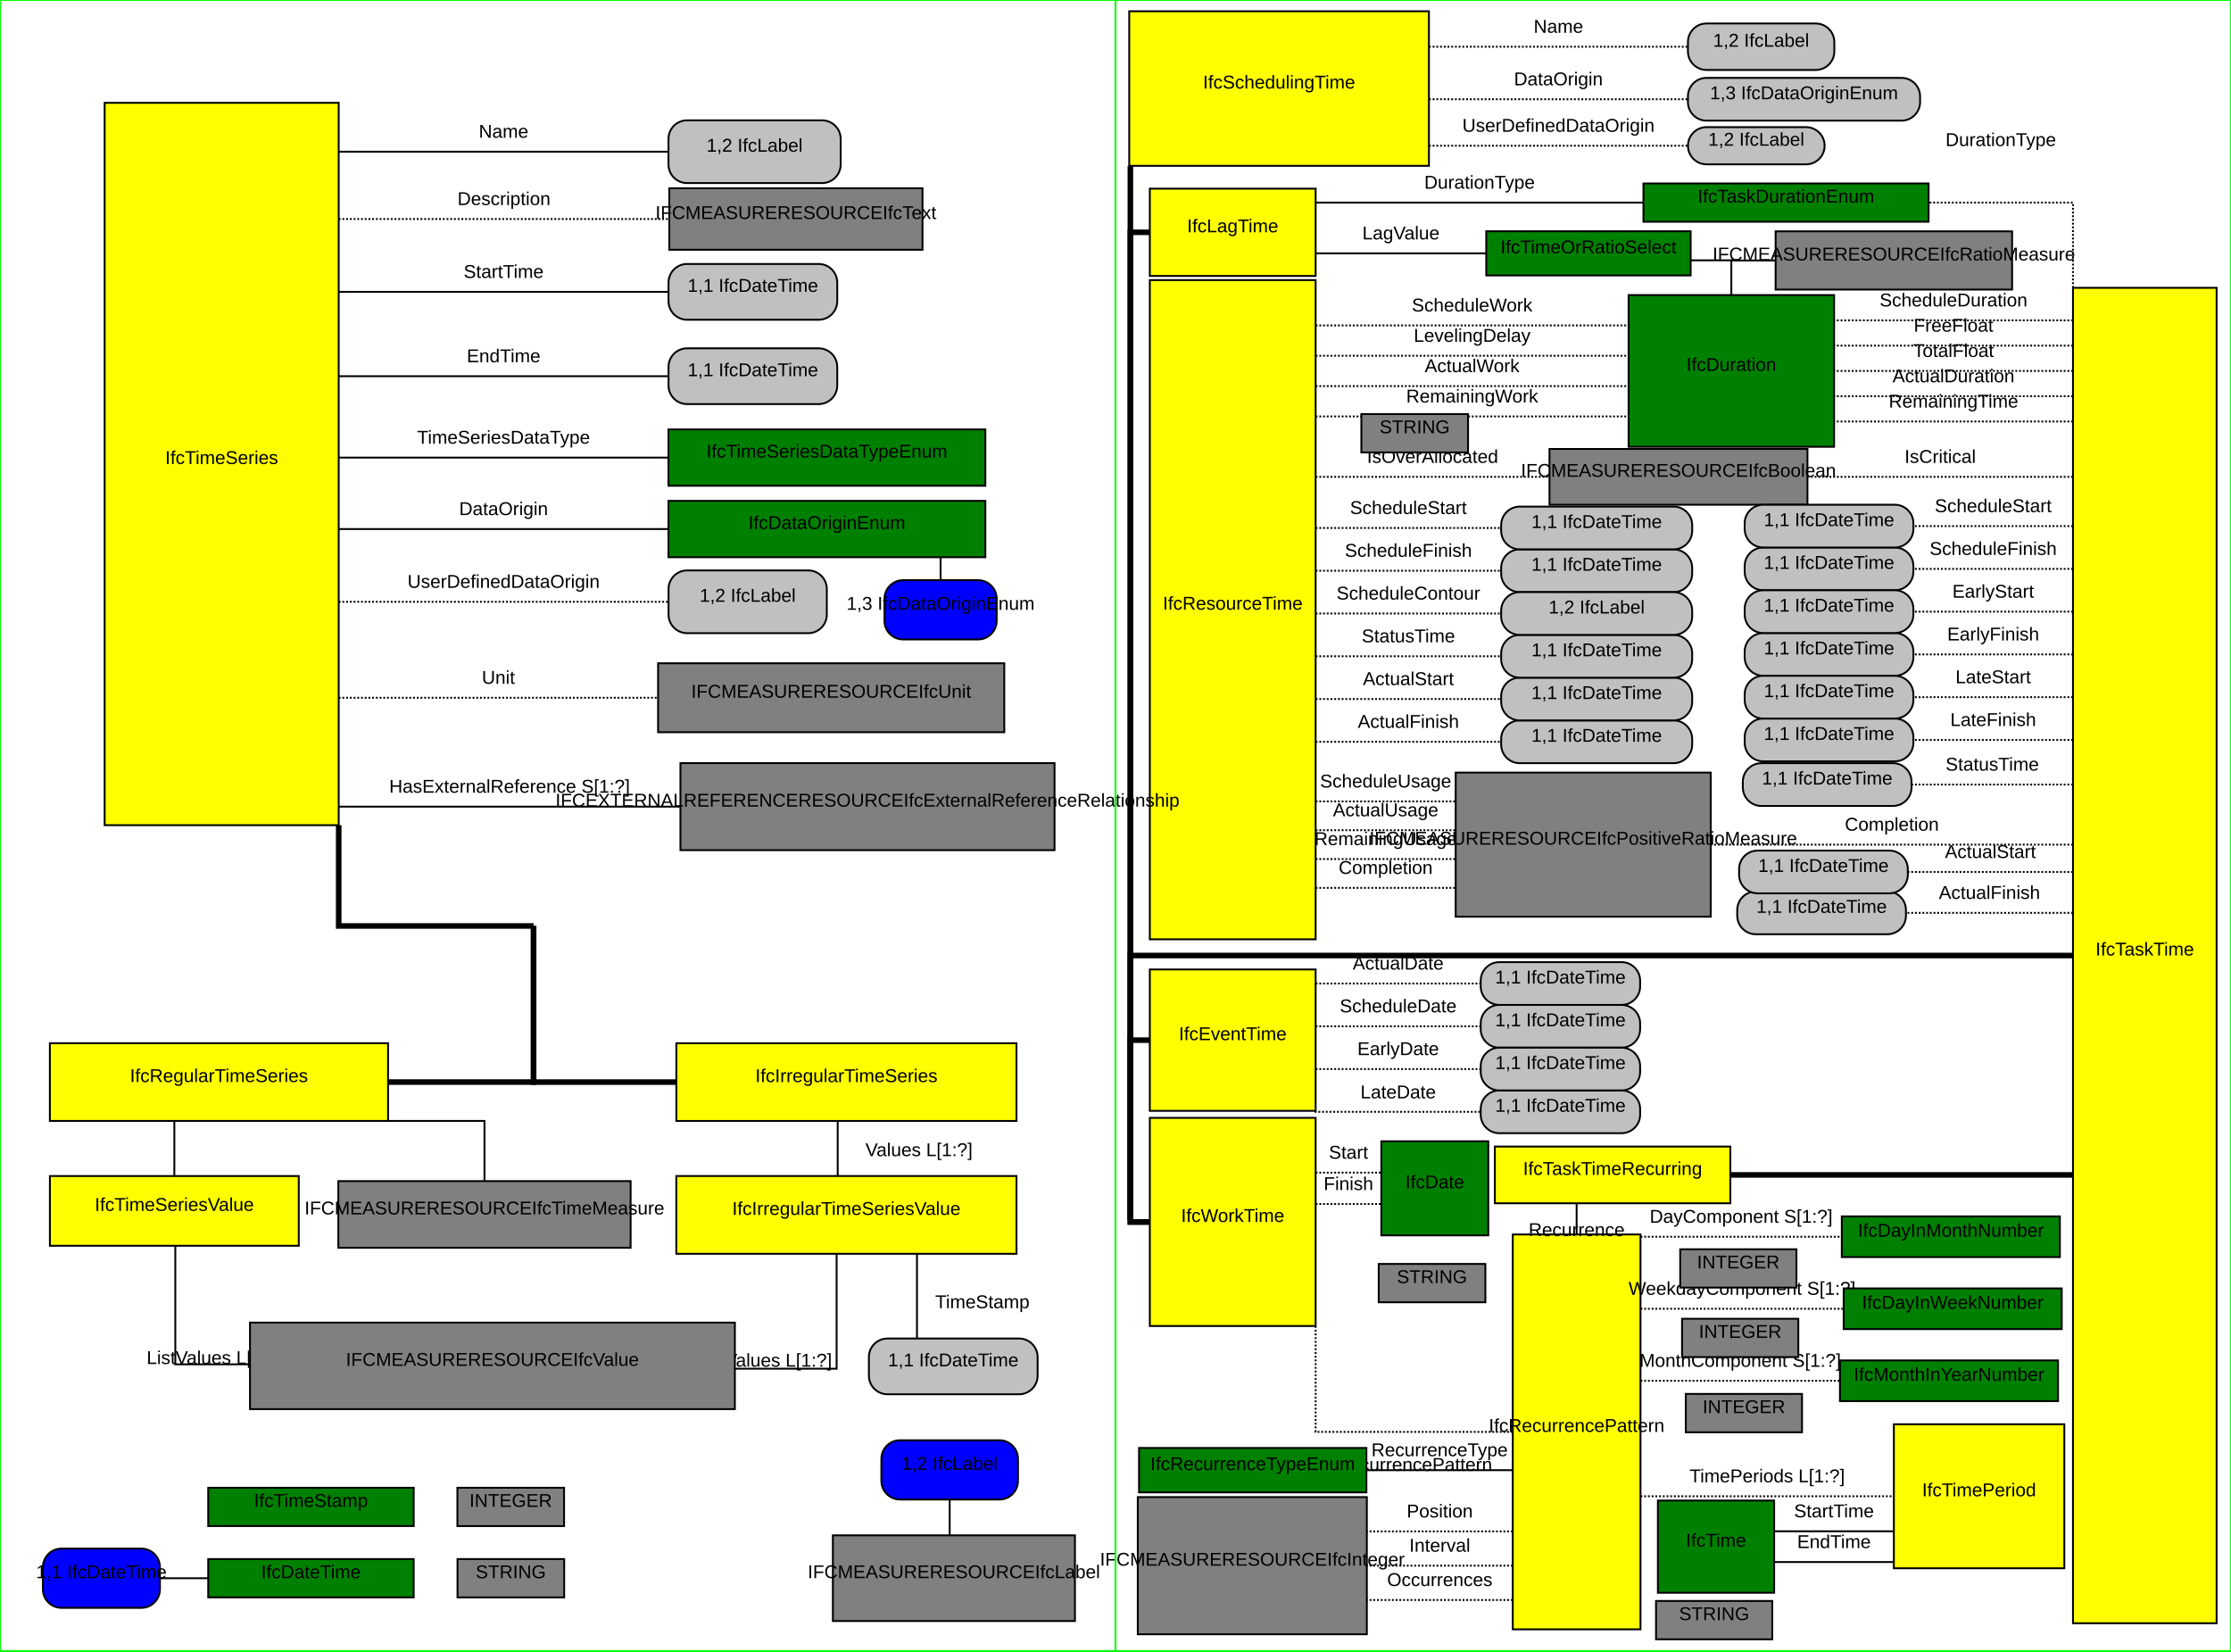
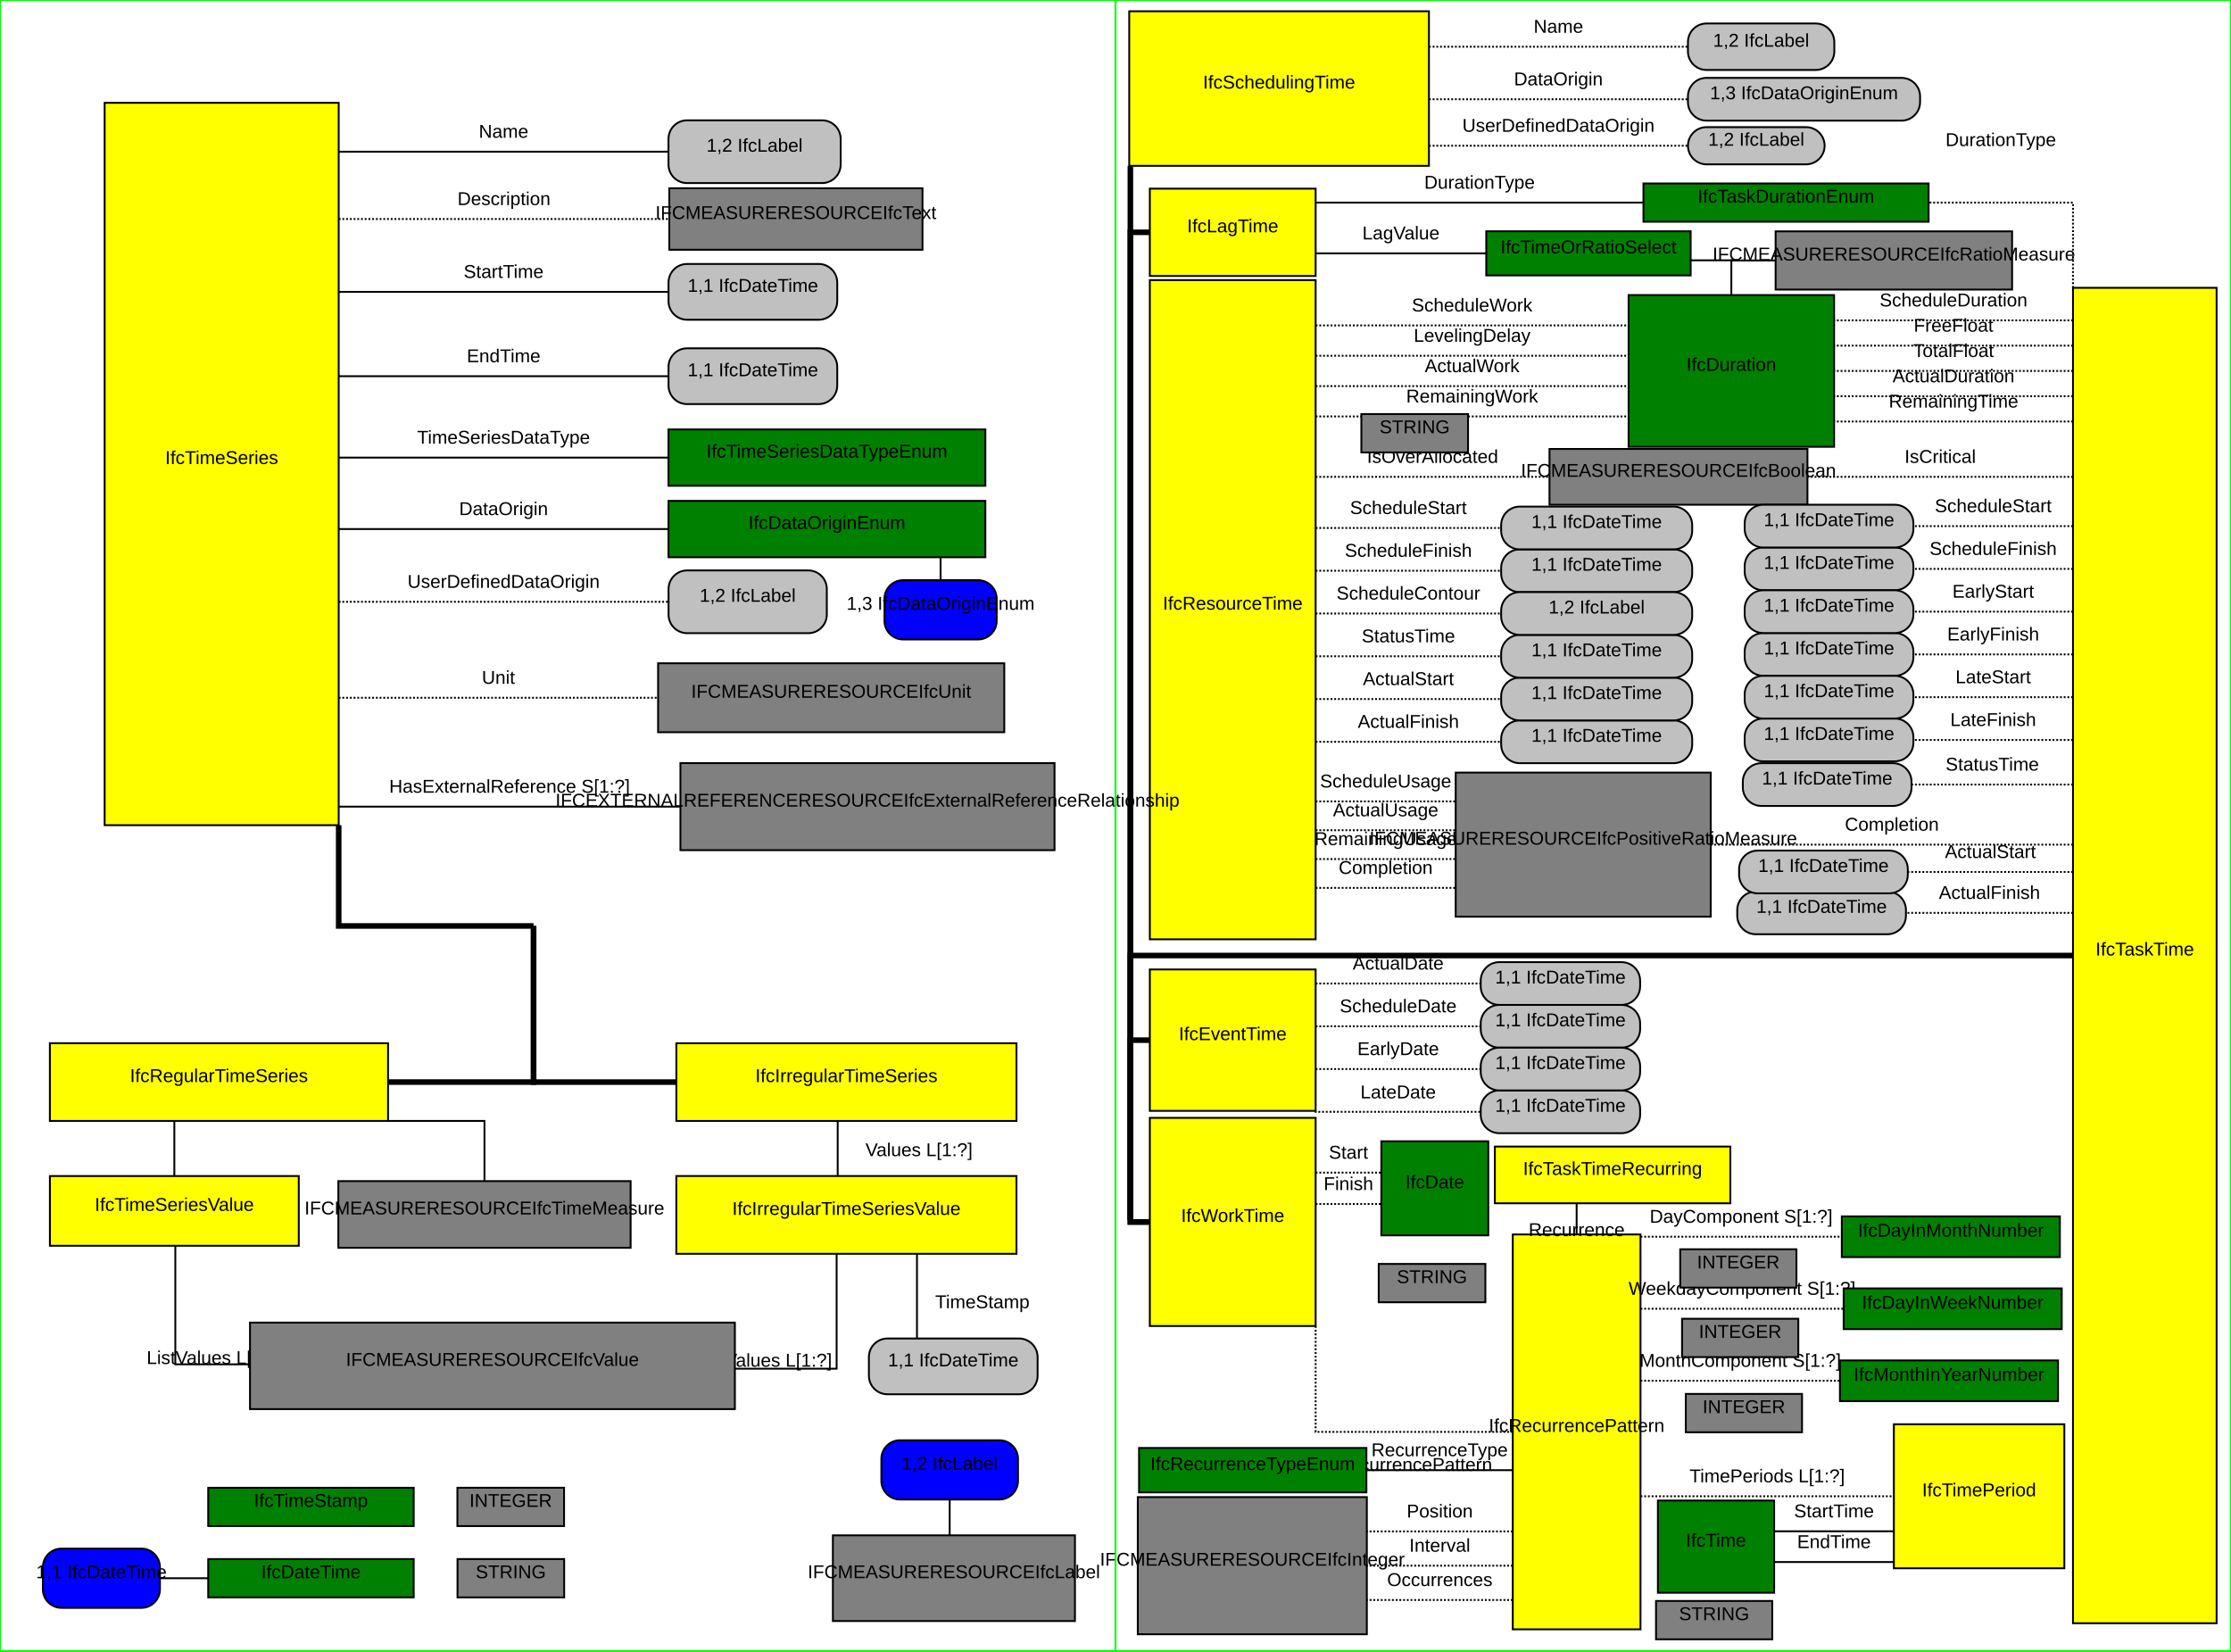
<svg xmlns="http://www.w3.org/2000/svg" version="1.1" width="1200" height="888">
  <g id="IfcEventTime" fill="yellow">
    <rect x="618.462" y="521.398" width="89.188" height="76.033" stroke="black" />
    <text x="663.056" y="559.414" fill="black" font-family="Arial, Helvetica, sans-serif" font-size="10" alignment-baseline="middle" text-anchor="middle">IfcEventTime</text>
    <g id="ActualDate">
      <polyline points="707.65,528.957 707.65,528.957 796.435,528.957 " fill="none" stroke="black" stroke-dasharray="1,1" />
      <text x="752.042" y="521.457" fill="black" font-family="Arial, Helvetica, sans-serif" font-size="10" alignment-baseline="middle" text-anchor="middle">ActualDate</text>
    </g>
    <g id="EarlyDate">
      <polyline points="707.65,574.957 707.65,574.957 796.435,574.957 " fill="none" stroke="black" stroke-dasharray="1,1" />
      <text x="752.042" y="567.457" fill="black" font-family="Arial, Helvetica, sans-serif" font-size="10" alignment-baseline="middle" text-anchor="middle">EarlyDate</text>
    </g>
    <g id="LateDate">
      <polyline points="707.65,597.43 707.65,597.957 796.435,597.957 " fill="none" stroke="black" stroke-dasharray="1,1" />
      <text x="752.042" y="590.72" fill="black" font-family="Arial, Helvetica, sans-serif" font-size="10" alignment-baseline="middle" text-anchor="middle">LateDate</text>
    </g>
    <g id="ScheduleDate">
      <polyline points="707.65,551.957 707.65,551.957 796.435,551.957 " fill="none" stroke="black" stroke-dasharray="1,1" />
      <text x="752.042" y="544.457" fill="black" font-family="Arial, Helvetica, sans-serif" font-size="10" alignment-baseline="middle" text-anchor="middle">ScheduleDate</text>
    </g>
  </g>
  <g id="IfcIrregularTimeSeries" fill="yellow">
    <rect x="363.794" y="561.073" width="182.95" height="41.8" stroke="black" />
    <text x="455.269" y="581.973" fill="black" font-family="Arial, Helvetica, sans-serif" font-size="10" alignment-baseline="middle" text-anchor="middle">IfcIrregularTimeSeries</text>
    <g id="Values">
      <polyline points="450.574,602.873 450.574,632.482 " fill="none" stroke="black" />
      <text x="494.325" y="621.802" fill="black" font-family="Arial, Helvetica, sans-serif" font-size="10" alignment-baseline="middle" text-anchor="middle">Values L[1:?]</text>
    </g>
  </g>
  <g id="IfcIrregularTimeSeriesValue" fill="yellow">
    <rect x="363.772" y="632.482" width="182.97" height="41.836" stroke="black" />
    <text x="455.256" y="653.4" fill="black" font-family="Arial, Helvetica, sans-serif" font-size="10" alignment-baseline="middle" text-anchor="middle">IfcIrregularTimeSeriesValue</text>
    <g id="TimeStamp">
      <polyline points="493.216,674.318 493.216,719.875 " fill="none" stroke="black" />
      <text x="528.399" y="703.577" fill="black" font-family="Arial, Helvetica, sans-serif" font-size="10" alignment-baseline="middle" text-anchor="middle">TimeStamp</text>
    </g>
    <g id="ListValues">
      <polyline points="450.001,674.318 450.001,736.116 395.269,736.116 " fill="none" stroke="black" />
      <text x="410.909" y="735.013" fill="black" font-family="Arial, Helvetica, sans-serif" font-size="10" alignment-baseline="middle" text-anchor="middle">ListValues L[1:?]</text>
    </g>
  </g>
  <g id="IfcLagTime" fill="yellow">
    <rect x="618.462" y="101.466" width="89.188" height="46.949" stroke="black" />
    <text x="663.056" y="124.94" fill="black" font-family="Arial, Helvetica, sans-serif" font-size="10" alignment-baseline="middle" text-anchor="middle">IfcLagTime</text>
    <g id="LagValue">
      <polyline points="707.65,136.257 707.65,136.257 799.425,136.257 " fill="none" stroke="black" />
      <text x="753.537" y="128.757" fill="black" font-family="Arial, Helvetica, sans-serif" font-size="10" alignment-baseline="middle" text-anchor="middle">LagValue</text>
    </g>
    <g id="DurationType">
      <polyline points="707.65,108.961 707.65,108.961 883.967,108.961 " fill="none" stroke="black" />
      <text x="795.809" y="101.461" fill="black" font-family="Arial, Helvetica, sans-serif" font-size="10" alignment-baseline="middle" text-anchor="middle">DurationType</text>
    </g>
  </g>
  <g id="IfcRecurrencePattern" fill="yellow">
    <rect x="813.682" y="663.917" width="68.702" height="212.371" stroke="black" />
    <text x="848.033" y="770.103" fill="black" font-family="Arial, Helvetica, sans-serif" font-size="10" alignment-baseline="middle" text-anchor="middle">IfcRecurrencePattern</text>
    <g id="RecurrenceType">
      <polyline points="813.682,790.69 813.682,790.69 734.955,790.69 " fill="none" stroke="black" />
      <text x="774.318" y="783.19" fill="black" font-family="Arial, Helvetica, sans-serif" font-size="10" alignment-baseline="middle" text-anchor="middle">RecurrenceType</text>
    </g>
    <g id="DayComponent">
      <polyline points="882.384,665.142 882.384,665.142 990.662,665.142 " fill="none" stroke="black" stroke-dasharray="1,1" />
      <text x="936.523" y="657.642" fill="black" font-family="Arial, Helvetica, sans-serif" font-size="10" alignment-baseline="middle" text-anchor="middle">DayComponent S[1:?]</text>
    </g>
    <g id="WeekdayComponent">
      <polyline points="882.384,703.878 882.384,703.878 991.662,703.878 " fill="none" stroke="black" stroke-dasharray="1,1" />
      <text x="937.023" y="696.378" fill="black" font-family="Arial, Helvetica, sans-serif" font-size="10" alignment-baseline="middle" text-anchor="middle">WeekdayComponent S[1:?]</text>
    </g>
    <g id="MonthComponent">
      <polyline points="882.384,742.613 882.384,742.613 989.662,742.613 " fill="none" stroke="black" stroke-dasharray="1,1" />
      <text x="936.023" y="735.113" fill="black" font-family="Arial, Helvetica, sans-serif" font-size="10" alignment-baseline="middle" text-anchor="middle">MonthComponent S[1:?]</text>
    </g>
    <g id="Position">
      <polyline points="813.682,823.617 813.682,823.617 735.188,823.617 " fill="none" stroke="black" stroke-dasharray="1,1" />
      <text x="774.435" y="816.117" fill="black" font-family="Arial, Helvetica, sans-serif" font-size="10" alignment-baseline="middle" text-anchor="middle">Position</text>
    </g>
    <g id="Interval">
      <polyline points="813.682,842.061 813.682,842.061 735.188,842.061 " fill="none" stroke="black" stroke-dasharray="1,1" />
      <text x="774.435" y="834.561" fill="black" font-family="Arial, Helvetica, sans-serif" font-size="10" alignment-baseline="middle" text-anchor="middle">Interval</text>
    </g>
    <g id="Occurrences">
      <polyline points="813.682,860.506 813.682,860.506 735.188,860.506 " fill="none" stroke="black" stroke-dasharray="1,1" />
      <text x="774.435" y="853.006" fill="black" font-family="Arial, Helvetica, sans-serif" font-size="10" alignment-baseline="middle" text-anchor="middle">Occurrences</text>
    </g>
    <g id="TimePeriods">
      <polyline points="882.384,804.724 882.384,804.724 1018.662,804.724 " fill="none" stroke="black" stroke-dasharray="1,1" />
      <text x="950.523" y="797.224" fill="black" font-family="Arial, Helvetica, sans-serif" font-size="10" alignment-baseline="middle" text-anchor="middle">TimePeriods L[1:?]</text>
    </g>
  </g>
  <g id="IfcRegularTimeSeries" fill="yellow">
    <rect x="26.823" y="561.056" width="181.912" height="41.8" stroke="black" />
    <text x="117.779" y="581.956" fill="black" font-family="Arial, Helvetica, sans-serif" font-size="10" alignment-baseline="middle" text-anchor="middle">IfcRegularTimeSeries</text>
    <g id="TimeStep">
      <polyline points="208.736,602.856 260.586,602.856 260.586,635.227 " fill="none" stroke="black" />
      <text x="234.661" y="643.912" fill="black" font-family="Arial, Helvetica, sans-serif" font-size="10" alignment-baseline="middle" text-anchor="middle">TimeStep</text>
    </g>
    <g id="Values">
      <polyline points="93.775,602.856 93.775,602.856 93.775,632.498 " fill="none" stroke="black" />
      <text x="93.775" y="639.819" fill="black" font-family="Arial, Helvetica, sans-serif" font-size="10" alignment-baseline="middle" text-anchor="middle">Values L[1:?]</text>
    </g>
  </g>
  <g id="IfcResourceTime" fill="yellow">
    <rect x="618.462" y="150.639" width="89.188" height="354.54" stroke="black" />
    <text x="663.056" y="327.909" fill="black" font-family="Arial, Helvetica, sans-serif" font-size="10" alignment-baseline="middle" text-anchor="middle">IfcResourceTime</text>
    <g id="ScheduleWork">
      <polyline points="707.65,175.014 707.65,175.014 875.982,175.014 " fill="none" stroke="black" stroke-dasharray="1,1" />
      <text x="791.816" y="167.514" fill="black" font-family="Arial, Helvetica, sans-serif" font-size="10" alignment-baseline="middle" text-anchor="middle">ScheduleWork</text>
    </g>
    <g id="ScheduleUsage">
      <polyline points="707.65,431.013 707.65,431.013 782.98,431.013 " fill="none" stroke="black" stroke-dasharray="1,1" />
      <text x="745.315" y="423.513" fill="black" font-family="Arial, Helvetica, sans-serif" font-size="10" alignment-baseline="middle" text-anchor="middle">ScheduleUsage</text>
    </g>
    <g id="ScheduleStart">
      <polyline points="707.65,283.957 707.65,283.957 807.435,283.957 " fill="none" stroke="black" stroke-dasharray="1,1" />
      <text x="757.542" y="276.457" fill="black" font-family="Arial, Helvetica, sans-serif" font-size="10" alignment-baseline="middle" text-anchor="middle">ScheduleStart</text>
    </g>
    <g id="ScheduleFinish">
      <polyline points="707.65,306.957 707.65,306.957 807.435,306.957 " fill="none" stroke="black" stroke-dasharray="1,1" />
      <text x="757.542" y="299.457" fill="black" font-family="Arial, Helvetica, sans-serif" font-size="10" alignment-baseline="middle" text-anchor="middle">ScheduleFinish</text>
    </g>
    <g id="ScheduleContour">
      <polyline points="707.65,329.957 707.65,329.957 807.435,329.957 " fill="none" stroke="black" stroke-dasharray="1,1" />
      <text x="757.542" y="322.457" fill="black" font-family="Arial, Helvetica, sans-serif" font-size="10" alignment-baseline="middle" text-anchor="middle">ScheduleContour</text>
    </g>
    <g id="LevelingDelay">
      <polyline points="707.65,191.334 707.65,191.334 875.982,191.334 " fill="none" stroke="black" stroke-dasharray="1,1" />
      <text x="791.816" y="183.834" fill="black" font-family="Arial, Helvetica, sans-serif" font-size="10" alignment-baseline="middle" text-anchor="middle">LevelingDelay</text>
    </g>
    <g id="IsOverAllocated">
      <polyline points="707.65,256.457 707.65,256.457 833.435,256.457 " fill="none" stroke="black" stroke-dasharray="1,1" />
      <text x="770.542" y="248.957" fill="black" font-family="Arial, Helvetica, sans-serif" font-size="10" alignment-baseline="middle" text-anchor="middle">IsOverAllocated</text>
    </g>
    <g id="StatusTime">
      <polyline points="707.65,352.957 707.65,352.957 807.435,352.957 " fill="none" stroke="black" stroke-dasharray="1,1" />
      <text x="757.542" y="345.457" fill="black" font-family="Arial, Helvetica, sans-serif" font-size="10" alignment-baseline="middle" text-anchor="middle">StatusTime</text>
    </g>
    <g id="ActualWork">
      <polyline points="707.65,207.655 707.65,207.655 875.982,207.655 " fill="none" stroke="black" stroke-dasharray="1,1" />
      <text x="791.816" y="200.155" fill="black" font-family="Arial, Helvetica, sans-serif" font-size="10" alignment-baseline="middle" text-anchor="middle">ActualWork</text>
    </g>
    <g id="ActualUsage">
      <polyline points="707.65,446.513 707.65,446.513 782.98,446.513 " fill="none" stroke="black" stroke-dasharray="1,1" />
      <text x="745.315" y="439.013" fill="black" font-family="Arial, Helvetica, sans-serif" font-size="10" alignment-baseline="middle" text-anchor="middle">ActualUsage</text>
    </g>
    <g id="ActualStart">
      <polyline points="707.65,375.957 707.65,375.957 807.435,375.957 " fill="none" stroke="black" stroke-dasharray="1,1" />
      <text x="757.542" y="368.457" fill="black" font-family="Arial, Helvetica, sans-serif" font-size="10" alignment-baseline="middle" text-anchor="middle">ActualStart</text>
    </g>
    <g id="ActualFinish">
      <polyline points="707.65,398.957 707.65,398.957 807.435,398.957 " fill="none" stroke="black" stroke-dasharray="1,1" />
      <text x="757.542" y="391.457" fill="black" font-family="Arial, Helvetica, sans-serif" font-size="10" alignment-baseline="middle" text-anchor="middle">ActualFinish</text>
    </g>
    <g id="RemainingWork">
      <polyline points="707.65,223.975 707.65,223.975 875.982,223.975 " fill="none" stroke="black" stroke-dasharray="1,1" />
      <text x="791.816" y="216.475" fill="black" font-family="Arial, Helvetica, sans-serif" font-size="10" alignment-baseline="middle" text-anchor="middle">RemainingWork</text>
    </g>
    <g id="RemainingUsage">
      <polyline points="707.65,462.013 707.65,462.013 782.98,462.013 " fill="none" stroke="black" stroke-dasharray="1,1" />
      <text x="745.315" y="454.513" fill="black" font-family="Arial, Helvetica, sans-serif" font-size="10" alignment-baseline="middle" text-anchor="middle">RemainingUsage</text>
    </g>
    <g id="Completion">
      <polyline points="707.65,477.513 707.65,477.513 782.98,477.513 " fill="none" stroke="black" stroke-dasharray="1,1" />
      <text x="745.315" y="470.013" fill="black" font-family="Arial, Helvetica, sans-serif" font-size="10" alignment-baseline="middle" text-anchor="middle">Completion</text>
    </g>
  </g>
  <g id="IfcSchedulingTime" fill="yellow">
    <rect x="607.388" y="6.059" width="161.197" height="83.133" stroke="black" />
    <polyline points="608,89.192 608,89.192 608,656 " fill="none" stroke="black" stroke-width="3" />
    <polyline points="608,656 608,656 608,124.94 618.462,124.94 " fill="none" stroke="black" stroke-width="3" />
    <polyline points="608,656 608,656 608,513.902 1115.013,513.902 " fill="none" stroke="black" stroke-width="3" />
    <polyline points="608,656 608,656 608,657.217 658.297,657.217 " fill="none" stroke="black" stroke-width="3" />
    <polyline points="608,656 608,656 608,559.414 618.462,559.414 " fill="none" stroke="black" stroke-width="3" />
    <polyline points="608,656 608,656 608,657.183 618.462,657.183 " fill="none" stroke="black" stroke-width="3" />
    <text x="687.986" y="47.625" fill="black" font-family="Arial, Helvetica, sans-serif" font-size="10" alignment-baseline="middle" text-anchor="middle">IfcSchedulingTime</text>
    <g id="Name">
      <polyline points="768.585,25.132 768.585,25.132 907.903,25.132 " fill="none" stroke="black" stroke-dasharray="1,1" />
      <text x="838.244" y="17.632" fill="black" font-family="Arial, Helvetica, sans-serif" font-size="10" alignment-baseline="middle" text-anchor="middle">Name</text>
    </g>
    <g id="DataOrigin">
      <polyline points="768.585,53.384 768.585,53.384 907.894,53.384 " fill="none" stroke="black" stroke-dasharray="1,1" />
      <text x="838.239" y="45.884" fill="black" font-family="Arial, Helvetica, sans-serif" font-size="10" alignment-baseline="middle" text-anchor="middle">DataOrigin</text>
    </g>
    <g id="UserDefinedDataOrigin">
      <polyline points="768.585,78.381 768.585,78.381 907.918,78.381 " fill="none" stroke="black" stroke-dasharray="1,1" />
      <text x="838.252" y="70.881" fill="black" font-family="Arial, Helvetica, sans-serif" font-size="10" alignment-baseline="middle" text-anchor="middle">UserDefinedDataOrigin</text>
    </g>
  </g>
  <g id="IfcTaskTime" fill="yellow">
    <rect x="1115.013" y="154.791" width="77.25" height="718.222" stroke="black" />
-     <polyline points="1115.013,631.896 1115.013,631.896 930.717,631.896 " fill="none" stroke="black" stroke-width="3" />
    <text x="1153.638" y="513.902" fill="black" font-family="Arial, Helvetica, sans-serif" font-size="10" alignment-baseline="middle" text-anchor="middle">IfcTaskTime</text>
    <g id="DurationType">
      <polyline points="1115.013,154.791 1115.013,108.961 1037.342,108.961 " fill="none" stroke="black" stroke-dasharray="1,1" />
      <text x="1076.178" y="78.545" fill="black" font-family="Arial, Helvetica, sans-serif" font-size="10" alignment-baseline="middle" text-anchor="middle">DurationType</text>
    </g>
    <g id="ScheduleDuration">
      <polyline points="1115.013,172.294 1115.013,172.294 986.507,172.294 " fill="none" stroke="black" stroke-dasharray="1,1" />
      <text x="1050.76" y="164.794" fill="black" font-family="Arial, Helvetica, sans-serif" font-size="10" alignment-baseline="middle" text-anchor="middle">ScheduleDuration</text>
    </g>
    <g id="ScheduleStart">
      <polyline points="1115.013,282.957 1115.013,282.957 1029.168,282.957 " fill="none" stroke="black" stroke-dasharray="1,1" />
      <text x="1072.091" y="275.457" fill="black" font-family="Arial, Helvetica, sans-serif" font-size="10" alignment-baseline="middle" text-anchor="middle">ScheduleStart</text>
    </g>
    <g id="ScheduleFinish">
      <polyline points="1115.013,305.957 1115.013,305.957 1029.168,305.957 " fill="none" stroke="black" stroke-dasharray="1,1" />
      <text x="1072.091" y="298.457" fill="black" font-family="Arial, Helvetica, sans-serif" font-size="10" alignment-baseline="middle" text-anchor="middle">ScheduleFinish</text>
    </g>
    <g id="EarlyStart">
      <polyline points="1115.013,328.957 1115.013,328.957 1029.168,328.957 " fill="none" stroke="black" stroke-dasharray="1,1" />
      <text x="1072.091" y="321.457" fill="black" font-family="Arial, Helvetica, sans-serif" font-size="10" alignment-baseline="middle" text-anchor="middle">EarlyStart</text>
    </g>
    <g id="EarlyFinish">
      <polyline points="1115.013,351.957 1115.013,351.957 1029.168,351.957 " fill="none" stroke="black" stroke-dasharray="1,1" />
      <text x="1072.091" y="344.457" fill="black" font-family="Arial, Helvetica, sans-serif" font-size="10" alignment-baseline="middle" text-anchor="middle">EarlyFinish</text>
    </g>
    <g id="LateStart">
      <polyline points="1115.013,374.957 1115.013,374.957 1029.168,374.957 " fill="none" stroke="black" stroke-dasharray="1,1" />
      <text x="1072.091" y="367.457" fill="black" font-family="Arial, Helvetica, sans-serif" font-size="10" alignment-baseline="middle" text-anchor="middle">LateStart</text>
    </g>
    <g id="LateFinish">
      <polyline points="1115.013,397.957 1115.013,397.957 1029.168,397.957 " fill="none" stroke="black" stroke-dasharray="1,1" />
      <text x="1072.091" y="390.457" fill="black" font-family="Arial, Helvetica, sans-serif" font-size="10" alignment-baseline="middle" text-anchor="middle">LateFinish</text>
    </g>
    <g id="FreeFloat">
      <polyline points="1115.013,185.894 1115.013,185.894 986.507,185.894 " fill="none" stroke="black" stroke-dasharray="1,1" />
      <text x="1050.76" y="178.394" fill="black" font-family="Arial, Helvetica, sans-serif" font-size="10" alignment-baseline="middle" text-anchor="middle">FreeFloat</text>
    </g>
    <g id="TotalFloat">
      <polyline points="1115.013,199.495 1115.013,199.495 986.507,199.495 " fill="none" stroke="black" stroke-dasharray="1,1" />
      <text x="1050.76" y="191.995" fill="black" font-family="Arial, Helvetica, sans-serif" font-size="10" alignment-baseline="middle" text-anchor="middle">TotalFloat</text>
    </g>
    <g id="IsCritical">
      <polyline points="1115.013,256.457 1115.013,256.457 972.185,256.457 " fill="none" stroke="black" stroke-dasharray="1,1" />
      <text x="1043.599" y="248.957" fill="black" font-family="Arial, Helvetica, sans-serif" font-size="10" alignment-baseline="middle" text-anchor="middle">IsCritical</text>
    </g>
    <g id="StatusTime">
      <polyline points="1115.013,421.957 1115.013,421.957 1028.168,421.957 " fill="none" stroke="black" stroke-dasharray="1,1" />
      <text x="1071.591" y="414.457" fill="black" font-family="Arial, Helvetica, sans-serif" font-size="10" alignment-baseline="middle" text-anchor="middle">StatusTime</text>
    </g>
    <g id="ActualDuration">
      <polyline points="1115.013,213.095 1115.013,213.095 986.507,213.095 " fill="none" stroke="black" stroke-dasharray="1,1" />
      <text x="1050.76" y="205.595" fill="black" font-family="Arial, Helvetica, sans-serif" font-size="10" alignment-baseline="middle" text-anchor="middle">ActualDuration</text>
    </g>
    <g id="ActualStart">
      <polyline points="1115.013,468.957 1115.013,468.957 1026.168,468.957 " fill="none" stroke="black" stroke-dasharray="1,1" />
      <text x="1070.591" y="461.457" fill="black" font-family="Arial, Helvetica, sans-serif" font-size="10" alignment-baseline="middle" text-anchor="middle">ActualStart</text>
    </g>
    <g id="ActualFinish">
      <polyline points="1115.013,490.957 1115.013,490.957 1025.168,490.957 " fill="none" stroke="black" stroke-dasharray="1,1" />
      <text x="1070.091" y="483.457" fill="black" font-family="Arial, Helvetica, sans-serif" font-size="10" alignment-baseline="middle" text-anchor="middle">ActualFinish</text>
    </g>
    <g id="RemainingTime">
      <polyline points="1115.013,226.695 1115.013,226.695 986.507,226.695 " fill="none" stroke="black" stroke-dasharray="1,1" />
      <text x="1050.76" y="219.195" fill="black" font-family="Arial, Helvetica, sans-serif" font-size="10" alignment-baseline="middle" text-anchor="middle">RemainingTime</text>
    </g>
    <g id="Completion">
      <polyline points="1115.013,454.263 1115.013,454.263 920.167,454.263 " fill="none" stroke="black" stroke-dasharray="1,1" />
      <text x="1017.59" y="446.763" fill="black" font-family="Arial, Helvetica, sans-serif" font-size="10" alignment-baseline="middle" text-anchor="middle">Completion</text>
    </g>
  </g>
  <g id="IfcTaskTimeRecurring" fill="yellow">
    <rect x="804.049" y="616.646" width="126.668" height="30.5" stroke="black" />
    <text x="867.383" y="631.896" fill="black" font-family="Arial, Helvetica, sans-serif" font-size="10" alignment-baseline="middle" text-anchor="middle">IfcTaskTimeRecurring</text>
    <g id="Recurrence">
      <polyline points="848.033,647.146 848.033,647.146 848.033,663.917 " fill="none" stroke="black" />
      <text x="848.033" y="664.803" fill="black" font-family="Arial, Helvetica, sans-serif" font-size="10" alignment-baseline="middle" text-anchor="middle">Recurrence</text>
    </g>
  </g>
  <g id="IfcTimePeriod" fill="yellow">
    <rect x="1018.662" y="765.994" width="91.693" height="77.461" stroke="black" />
    <text x="1064.509" y="804.724" fill="black" font-family="Arial, Helvetica, sans-serif" font-size="10" alignment-baseline="middle" text-anchor="middle">IfcTimePeriod</text>
    <g id="StartTime">
      <polyline points="1018.662,823.554 1018.662,823.554 954.263,823.554 " fill="none" stroke="black" />
      <text x="986.463" y="816.054" fill="black" font-family="Arial, Helvetica, sans-serif" font-size="10" alignment-baseline="middle" text-anchor="middle">StartTime</text>
    </g>
    <g id="EndTime">
      <polyline points="1018.662,840.088 1018.662,840.088 954.263,840.088 " fill="none" stroke="black" />
      <text x="986.463" y="832.588" fill="black" font-family="Arial, Helvetica, sans-serif" font-size="10" alignment-baseline="middle" text-anchor="middle">EndTime</text>
    </g>
  </g>
  <g id="IfcTimeSeries" fill="yellow">
    <rect x="56.285" y="55.3" width="125.893" height="388.502" stroke="black" />
    <polyline points="182.178,443.802 182.178,498 287,498 " fill="none" stroke="black" stroke-width="3" />
    <polyline points="287,498 287,498 287,581.956 208.736,581.956 " fill="none" stroke="black" stroke-width="3" />
    <polyline points="287,498 287,498 287,581.973 363.794,581.973 " fill="none" stroke="black" stroke-width="3" />
    <text x="119.231" y="249.551" fill="black" font-family="Arial, Helvetica, sans-serif" font-size="10" alignment-baseline="middle" text-anchor="middle">IfcTimeSeries</text>
    <g id="Name">
      <polyline points="182.178,81.587 182.178,81.587 359.558,81.587 " fill="none" stroke="black" />
      <text x="270.868" y="74.087" fill="black" font-family="Arial, Helvetica, sans-serif" font-size="10" alignment-baseline="middle" text-anchor="middle">Name</text>
    </g>
    <g id="Description">
      <polyline points="182.178,117.787 182.178,117.787 359.991,117.787 " fill="none" stroke="black" stroke-dasharray="1,1" />
      <text x="271.084" y="110.287" fill="black" font-family="Arial, Helvetica, sans-serif" font-size="10" alignment-baseline="middle" text-anchor="middle">Description</text>
    </g>
    <g id="StartTime">
      <polyline points="182.178,156.966 182.178,156.966 359.58,156.966 " fill="none" stroke="black" />
      <text x="270.879" y="149.466" fill="black" font-family="Arial, Helvetica, sans-serif" font-size="10" alignment-baseline="middle" text-anchor="middle">StartTime</text>
    </g>
    <g id="EndTime">
      <polyline points="182.178,202.332 182.178,202.332 359.58,202.332 " fill="none" stroke="black" />
      <text x="270.879" y="194.832" fill="black" font-family="Arial, Helvetica, sans-serif" font-size="10" alignment-baseline="middle" text-anchor="middle">EndTime</text>
    </g>
    <g id="TimeSeriesDataType">
      <polyline points="182.178,246.106 182.178,246.106 359.549,246.106 " fill="none" stroke="black" />
      <text x="270.863" y="238.606" fill="black" font-family="Arial, Helvetica, sans-serif" font-size="10" alignment-baseline="middle" text-anchor="middle">TimeSeriesDataType</text>
    </g>
    <g id="DataOrigin">
      <polyline points="182.178,284.532 182.178,284.532 359.555,284.532 " fill="none" stroke="black" />
      <text x="270.867" y="277.032" fill="black" font-family="Arial, Helvetica, sans-serif" font-size="10" alignment-baseline="middle" text-anchor="middle">DataOrigin</text>
    </g>
    <g id="UserDefinedDataOrigin">
      <polyline points="182.178,323.659 182.178,323.659 359.595,323.659 " fill="none" stroke="black" stroke-dasharray="1,1" />
      <text x="270.886" y="316.159" fill="black" font-family="Arial, Helvetica, sans-serif" font-size="10" alignment-baseline="middle" text-anchor="middle">UserDefinedDataOrigin</text>
    </g>
    <g id="Unit">
      <polyline points="182.178,375.267 182.178,375.267 353.974,375.267 " fill="none" stroke="black" stroke-dasharray="1,1" />
      <text x="268.076" y="367.767" fill="black" font-family="Arial, Helvetica, sans-serif" font-size="10" alignment-baseline="middle" text-anchor="middle">Unit</text>
    </g>
    <g id="HasExternalReference">
      <polyline points="182.178,433.827 182.178,433.827 365.991,433.827 " fill="none" stroke="black" />
      <text x="274.084" y="426.327" fill="black" font-family="Arial, Helvetica, sans-serif" font-size="10" alignment-baseline="middle" text-anchor="middle">HasExternalReference S[1:?]</text>
    </g>
  </g>
  <g id="IfcTimeSeriesValue" fill="yellow">
    <rect x="26.842" y="632.498" width="133.866" height="37.5" stroke="black" />
    <text x="93.775" y="651.248" fill="black" font-family="Arial, Helvetica, sans-serif" font-size="10" alignment-baseline="middle" text-anchor="middle">IfcTimeSeriesValue</text>
    <g id="ListValues">
      <polyline points="94.3,669.998 94.3,733.759 134.465,733.759 " fill="none" stroke="black" />
      <text x="115.473" y="733.598" fill="black" font-family="Arial, Helvetica, sans-serif" font-size="10" alignment-baseline="middle" text-anchor="middle">ListValues L[1:?]</text>
    </g>
  </g>
  <g id="IfcWorkTime" fill="yellow">
    <rect x="618.462" y="601.214" width="89.188" height="111.94" stroke="black" />
    <text x="663.056" y="657.183" fill="black" font-family="Arial, Helvetica, sans-serif" font-size="10" alignment-baseline="middle" text-anchor="middle">IfcWorkTime</text>
    <g id="RecurrencePattern">
      <polyline points="707.65,713.153 707.65,770.103 813.682,770.103 " fill="none" stroke="black" stroke-dasharray="1,1" />
      <text x="760.666" y="791.077" fill="black" font-family="Arial, Helvetica, sans-serif" font-size="10" alignment-baseline="middle" text-anchor="middle">RecurrencePattern</text>
    </g>
    <g id="Start">
      <polyline points="707.65,630.666 707.65,630.666 742.979,630.666 " fill="none" stroke="black" stroke-dasharray="1,1" />
      <text x="725.315" y="623.166" fill="black" font-family="Arial, Helvetica, sans-serif" font-size="10" alignment-baseline="middle" text-anchor="middle">Start</text>
    </g>
    <g id="Finish">
      <polyline points="707.65,647.533 707.65,647.533 742.979,647.533 " fill="none" stroke="black" stroke-dasharray="1,1" />
      <text x="725.315" y="640.033" fill="black" font-family="Arial, Helvetica, sans-serif" font-size="10" alignment-baseline="middle" text-anchor="middle">Finish</text>
    </g>
  </g>
  <g id="IfcDate" fill="green">
    <rect x="742.979" y="613.799" width="57.525" height="50.602" stroke="black" />
    <text x="771.742" y="639.1" fill="black" font-family="Arial, Helvetica, sans-serif" font-size="10" alignment-baseline="middle" text-anchor="middle">IfcDate</text>
  </g>
  <g id="IfcDateTime" fill="green">
    <rect x="111.993" y="838.5" width="110.525" height="20.602" stroke="black" />
    <text x="167.255" y="848.801" fill="black" font-family="Arial, Helvetica, sans-serif" font-size="10" alignment-baseline="middle" text-anchor="middle">IfcDateTime</text>
  </g>
  <g id="IfcDayInMonthNumber" fill="green">
    <rect x="990.662" y="654.192" width="117.292" height="21.901" stroke="black" />
    <text x="1049.309" y="665.142" fill="black" font-family="Arial, Helvetica, sans-serif" font-size="10" alignment-baseline="middle" text-anchor="middle">IfcDayInMonthNumber</text>
  </g>
  <g id="IfcDayInWeekNumber" fill="green">
    <rect x="991.662" y="692.927" width="117.292" height="21.901" stroke="black" />
    <text x="1050.309" y="703.878" fill="black" font-family="Arial, Helvetica, sans-serif" font-size="10" alignment-baseline="middle" text-anchor="middle">IfcDayInWeekNumber</text>
  </g>
  <g id="IfcDuration" fill="green">
    <rect x="875.982" y="158.694" width="110.525" height="81.602" stroke="black" />
    <text x="931.245" y="199.495" fill="black" font-family="Arial, Helvetica, sans-serif" font-size="10" alignment-baseline="middle" text-anchor="middle">IfcDuration</text>
  </g>
  <g id="IfcMonthInYearNumber" fill="green">
    <rect x="989.662" y="731.662" width="117.292" height="21.901" stroke="black" />
    <text x="1048.309" y="742.613" fill="black" font-family="Arial, Helvetica, sans-serif" font-size="10" alignment-baseline="middle" text-anchor="middle">IfcMonthInYearNumber</text>
  </g>
  <g id="IfcTime" fill="green">
    <rect x="891.738" y="807.02" width="62.525" height="49.602" stroke="black" />
    <text x="923.001" y="831.821" fill="black" font-family="Arial, Helvetica, sans-serif" font-size="10" alignment-baseline="middle" text-anchor="middle">IfcTime</text>
  </g>
  <g id="IfcTimeStamp" fill="green">
    <rect x="111.993" y="800.155" width="110.529" height="20.588" stroke="black" />
    <text x="167.257" y="810.449" fill="black" font-family="Arial, Helvetica, sans-serif" font-size="10" alignment-baseline="middle" text-anchor="middle">IfcTimeStamp</text>
  </g>
  <g id="IfcDataOriginEnum" fill="green">
    <rect x="359.555" y="269.378" width="170.443" height="30.309" stroke="black" />
    <text x="444.777" y="284.532" fill="black" font-family="Arial, Helvetica, sans-serif" font-size="10" alignment-baseline="middle" text-anchor="middle">IfcDataOriginEnum</text>
  </g>
  <g id="IfcRecurrenceTypeEnum" fill="green">
    <rect x="612.662" y="778.74" width="122.292" height="23.901" stroke="black" />
    <text x="673.809" y="790.69" fill="black" font-family="Arial, Helvetica, sans-serif" font-size="10" alignment-baseline="middle" text-anchor="middle">IfcRecurrenceTypeEnum</text>
  </g>
  <g id="IfcTaskDurationEnum" fill="green">
    <rect x="883.967" y="98.66" width="153.375" height="20.602" stroke="black" />
    <text x="960.655" y="108.961" fill="black" font-family="Arial, Helvetica, sans-serif" font-size="10" alignment-baseline="middle" text-anchor="middle">IfcTaskDurationEnum</text>
  </g>
  <g id="IfcTimeSeriesDataTypeEnum" fill="green">
    <rect x="359.549" y="230.949" width="170.455" height="30.313" stroke="black" />
    <text x="444.776" y="246.106" fill="black" font-family="Arial, Helvetica, sans-serif" font-size="10" alignment-baseline="middle" text-anchor="middle">IfcTimeSeriesDataTypeEnum</text>
  </g>
  <g id="IfcTimeOrRatioSelect" fill="green">
    <rect x="799.425" y="124.382" width="109.938" height="23.75" stroke="black" />
    <polyline points="909.362,140 909.362,140 935,140 " fill="none" stroke="black" />
    <polyline points="935,140 935,140 935,140.085 955.063,140.085 " fill="none" stroke="black" />
    <polyline points="935,140 935,140 931.245,140 931.245,158.694 " fill="none" stroke="black" />
    <text x="854.394" y="136.257" fill="black" font-family="Arial, Helvetica, sans-serif" font-size="10" alignment-baseline="middle" text-anchor="middle">IfcTimeOrRatioSelect</text>
  </g>
  <g id="STRING" fill="grey">
    <rect x="246.077" y="838.488" width="57.375" height="20.625" stroke="black" />
    <text x="274.765" y="848.801" fill="black" font-family="Arial, Helvetica, sans-serif" font-size="10" alignment-baseline="middle" text-anchor="middle">STRING</text>
  </g>
  <g id="STRING" fill="grey">
    <rect x="741.57" y="679.768" width="57.375" height="20.625" stroke="black" />
    <text x="770.257" y="690.08" fill="black" font-family="Arial, Helvetica, sans-serif" font-size="10" alignment-baseline="middle" text-anchor="middle">STRING</text>
  </g>
  <g id="STRING" fill="grey">
    <rect x="890.738" y="861.028" width="62.525" height="20.625" stroke="black" />
    <text x="922.001" y="871.34" fill="black" font-family="Arial, Helvetica, sans-serif" font-size="10" alignment-baseline="middle" text-anchor="middle">STRING</text>
  </g>
  <g id="STRING" fill="grey">
    <rect x="732.244" y="222.693" width="57.375" height="20.625" stroke="black" />
    <text x="760.931" y="233.005" fill="black" font-family="Arial, Helvetica, sans-serif" font-size="10" alignment-baseline="middle" text-anchor="middle">STRING</text>
  </g>
  <g id="INTEGER" fill="grey">
    <rect x="903.738" y="671.879" width="62.525" height="20.625" stroke="black" />
    <text x="935.001" y="682.191" fill="black" font-family="Arial, Helvetica, sans-serif" font-size="10" alignment-baseline="middle" text-anchor="middle">INTEGER</text>
  </g>
  <g id="INTEGER" fill="grey">
    <rect x="904.738" y="709.254" width="62.525" height="20.625" stroke="black" />
    <text x="936.001" y="719.566" fill="black" font-family="Arial, Helvetica, sans-serif" font-size="10" alignment-baseline="middle" text-anchor="middle">INTEGER</text>
  </g>
  <g id="INTEGER" fill="grey">
    <rect x="906.738" y="749.682" width="62.525" height="20.625" stroke="black" />
    <text x="938.001" y="759.995" fill="black" font-family="Arial, Helvetica, sans-serif" font-size="10" alignment-baseline="middle" text-anchor="middle">INTEGER</text>
  </g>
  <g id="INTEGER" fill="grey">
    <rect x="246.019" y="800.137" width="57.375" height="20.625" stroke="black" />
    <text x="274.707" y="810.449" fill="black" font-family="Arial, Helvetica, sans-serif" font-size="10" alignment-baseline="middle" text-anchor="middle">INTEGER</text>
  </g>
  <g id="IFCMEASURERESOURCE">
    <g id="IfcLabel" fill="grey">
      <rect x="447.985" y="825.743" width="130.204" height="46.081" stroke="black" />
      <text x="513.087" y="848.783" fill="black" font-family="Arial, Helvetica, sans-serif" font-size="10" alignment-baseline="middle" text-anchor="middle">IFCMEASURERESOURCE
IfcLabel</text>
    </g>
    <g id="IfcText" fill="grey">
      <rect x="359.991" y="101.247" width="136.201" height="33.081" stroke="black" />
      <text x="428.091" y="117.787" fill="black" font-family="Arial, Helvetica, sans-serif" font-size="10" alignment-baseline="middle" text-anchor="middle">IFCMEASURERESOURCE
IfcText</text>
    </g>
    <g id="IfcUnit" fill="grey">
      <rect x="353.974" y="356.727" width="186.203" height="37.081" stroke="black" />
      <text x="447.076" y="375.267" fill="black" font-family="Arial, Helvetica, sans-serif" font-size="10" alignment-baseline="middle" text-anchor="middle">IFCMEASURERESOURCE
IfcUnit</text>
    </g>
    <g id="IfcTimeMeasure" fill="grey">
      <rect x="181.981" y="635.227" width="157.21" height="35.867" stroke="black" />
      <text x="260.586" y="653.16" fill="black" font-family="Arial, Helvetica, sans-serif" font-size="10" alignment-baseline="middle" text-anchor="middle">IFCMEASURERESOURCE
IfcTimeMeasure</text>
    </g>
    <g id="IfcPositiveRatioMeasure" fill="grey">
      <rect x="782.98" y="415.513" width="137.188" height="77.5" stroke="black" />
      <text x="851.574" y="454.263" fill="black" font-family="Arial, Helvetica, sans-serif" font-size="10" alignment-baseline="middle" text-anchor="middle">IFCMEASURERESOURCE
IfcPositiveRatioMeasure</text>
    </g>
    <g id="IfcRatioMeasure" fill="grey">
      <rect x="955.063" y="124.429" width="127.2" height="31.313" stroke="black" />
      <text x="1018.663" y="140.085" fill="black" font-family="Arial, Helvetica, sans-serif" font-size="10" alignment-baseline="middle" text-anchor="middle">IFCMEASURERESOURCE
IfcRatioMeasure</text>
    </g>
    <g id="IfcInteger" fill="grey">
      <rect x="611.985" y="805.172" width="123.204" height="73.779" stroke="black" />
      <text x="673.587" y="842.061" fill="black" font-family="Arial, Helvetica, sans-serif" font-size="10" alignment-baseline="middle" text-anchor="middle">IFCMEASURERESOURCE
IfcInteger</text>
    </g>
    <g id="IfcValue" fill="grey">
      <rect x="134.465" y="711.323" width="260.803" height="46.53" stroke="black" />
      <text x="264.867" y="734.588" fill="black" font-family="Arial, Helvetica, sans-serif" font-size="10" alignment-baseline="middle" text-anchor="middle">IFCMEASURERESOURCE
IfcValue</text>
    </g>
    <g id="IfcBoolean" fill="grey">
      <rect x="833.435" y="241.457" width="138.75" height="30" stroke="black" />
      <text x="902.81" y="256.457" fill="black" font-family="Arial, Helvetica, sans-serif" font-size="10" alignment-baseline="middle" text-anchor="middle">IFCMEASURERESOURCE
IfcBoolean</text>
    </g>
  </g>
  <g id="IFCEXTERNALREFERENCERESOURCE">
    <g id="IfcExternalReferenceRelationship" fill="grey">
      <rect x="365.991" y="410.409" width="201.214" height="46.835" stroke="black" />
      <text x="466.597" y="433.827" fill="black" font-family="Arial, Helvetica, sans-serif" font-size="10" alignment-baseline="middle" text-anchor="middle">IFCEXTERNALREFERENCERESOURCE
IfcExternalReferenceRelationship</text>
    </g>
  </g>
  <g id="1,1 IfcDateTime" fill="blue">
    <rect x="23.063" y="832.863" width="62.966" height="31.875" rx="10" ry="10" stroke="black" />
    <polyline points="86.029,848.801 111.993,848.801 111.993,848.801 " fill="none" stroke="black" />
    <text x="54.546" y="848.801" fill="black" font-family="Arial, Helvetica, sans-serif" font-size="10" alignment-baseline="middle" text-anchor="middle">1,1 IfcDateTime</text>
    <g id="1,1 IfcDateTime" fill="silver">
      <rect x="467.357" y="719.875" width="90.75" height="30" rx="10" ry="10" stroke="black" />
      <text x="512.732" y="734.875" fill="black" font-family="Arial, Helvetica, sans-serif" font-size="10" alignment-baseline="middle" text-anchor="middle">1,1 IfcDateTime</text>
    </g>
    <g id="1,1 IfcDateTime" fill="silver">
      <rect x="359.58" y="187.332" width="90.75" height="30" rx="10" ry="10" stroke="black" />
      <text x="404.955" y="202.332" fill="black" font-family="Arial, Helvetica, sans-serif" font-size="10" alignment-baseline="middle" text-anchor="middle">1,1 IfcDateTime</text>
    </g>
    <g id="1,1 IfcDateTime" fill="silver">
      <rect x="359.58" y="141.966" width="90.75" height="30" rx="10" ry="10" stroke="black" />
      <text x="404.955" y="156.966" fill="black" font-family="Arial, Helvetica, sans-serif" font-size="10" alignment-baseline="middle" text-anchor="middle">1,1 IfcDateTime</text>
    </g>
    <g id="1,1 IfcDateTime" fill="silver">
      <rect x="796.435" y="540.457" width="85.75" height="23" rx="10" ry="10" stroke="black" />
      <text x="839.31" y="551.957" fill="black" font-family="Arial, Helvetica, sans-serif" font-size="10" alignment-baseline="middle" text-anchor="middle">1,1 IfcDateTime</text>
    </g>
    <g id="1,1 IfcDateTime" fill="silver">
      <rect x="796.435" y="586.457" width="85.75" height="23" rx="10" ry="10" stroke="black" />
      <text x="839.31" y="597.957" fill="black" font-family="Arial, Helvetica, sans-serif" font-size="10" alignment-baseline="middle" text-anchor="middle">1,1 IfcDateTime</text>
    </g>
    <g id="1,1 IfcDateTime" fill="silver">
      <rect x="796.435" y="563.457" width="85.75" height="23" rx="10" ry="10" stroke="black" />
      <text x="839.31" y="574.957" fill="black" font-family="Arial, Helvetica, sans-serif" font-size="10" alignment-baseline="middle" text-anchor="middle">1,1 IfcDateTime</text>
    </g>
    <g id="1,1 IfcDateTime" fill="silver">
      <rect x="796.435" y="517.457" width="85.75" height="23" rx="10" ry="10" stroke="black" />
      <text x="839.31" y="528.957" fill="black" font-family="Arial, Helvetica, sans-serif" font-size="10" alignment-baseline="middle" text-anchor="middle">1,1 IfcDateTime</text>
    </g>
    <g id="1,1 IfcDateTime" fill="silver">
      <rect x="807.435" y="387.457" width="102.75" height="23" rx="10" ry="10" stroke="black" />
      <text x="858.81" y="398.957" fill="black" font-family="Arial, Helvetica, sans-serif" font-size="10" alignment-baseline="middle" text-anchor="middle">1,1 IfcDateTime</text>
    </g>
    <g id="1,1 IfcDateTime" fill="silver">
      <rect x="807.435" y="364.457" width="102.75" height="23" rx="10" ry="10" stroke="black" />
      <text x="858.81" y="375.957" fill="black" font-family="Arial, Helvetica, sans-serif" font-size="10" alignment-baseline="middle" text-anchor="middle">1,1 IfcDateTime</text>
    </g>
    <g id="1,1 IfcDateTime" fill="silver">
      <rect x="807.435" y="341.457" width="102.75" height="23" rx="10" ry="10" stroke="black" />
      <text x="858.81" y="352.957" fill="black" font-family="Arial, Helvetica, sans-serif" font-size="10" alignment-baseline="middle" text-anchor="middle">1,1 IfcDateTime</text>
    </g>
    <g id="1,1 IfcDateTime" fill="silver">
      <rect x="807.435" y="295.457" width="102.75" height="23" rx="10" ry="10" stroke="black" />
      <text x="858.81" y="306.957" fill="black" font-family="Arial, Helvetica, sans-serif" font-size="10" alignment-baseline="middle" text-anchor="middle">1,1 IfcDateTime</text>
    </g>
    <g id="1,1 IfcDateTime" fill="silver">
      <rect x="807.435" y="272.457" width="102.75" height="23" rx="10" ry="10" stroke="black" />
      <text x="858.81" y="283.957" fill="black" font-family="Arial, Helvetica, sans-serif" font-size="10" alignment-baseline="middle" text-anchor="middle">1,1 IfcDateTime</text>
    </g>
    <g id="1,1 IfcDateTime" fill="silver">
      <rect x="937.418" y="410.457" width="90.75" height="23" rx="10" ry="10" stroke="black" />
      <text x="982.793" y="421.957" fill="black" font-family="Arial, Helvetica, sans-serif" font-size="10" alignment-baseline="middle" text-anchor="middle">1,1 IfcDateTime</text>
    </g>
    <g id="1,1 IfcDateTime" fill="silver">
      <rect x="938.418" y="294.457" width="90.75" height="23" rx="10" ry="10" stroke="black" />
      <text x="983.793" y="305.957" fill="black" font-family="Arial, Helvetica, sans-serif" font-size="10" alignment-baseline="middle" text-anchor="middle">1,1 IfcDateTime</text>
    </g>
    <g id="1,1 IfcDateTime" fill="silver">
      <rect x="938.418" y="386.457" width="90.75" height="23" rx="10" ry="10" stroke="black" />
      <text x="983.793" y="397.957" fill="black" font-family="Arial, Helvetica, sans-serif" font-size="10" alignment-baseline="middle" text-anchor="middle">1,1 IfcDateTime</text>
    </g>
    <g id="1,1 IfcDateTime" fill="silver">
      <rect x="938.418" y="340.457" width="90.75" height="23" rx="10" ry="10" stroke="black" />
      <text x="983.793" y="351.957" fill="black" font-family="Arial, Helvetica, sans-serif" font-size="10" alignment-baseline="middle" text-anchor="middle">1,1 IfcDateTime</text>
    </g>
    <g id="1,1 IfcDateTime" fill="silver">
      <rect x="934.418" y="479.457" width="90.75" height="23" rx="10" ry="10" stroke="black" />
      <text x="979.793" y="490.957" fill="black" font-family="Arial, Helvetica, sans-serif" font-size="10" alignment-baseline="middle" text-anchor="middle">1,1 IfcDateTime</text>
    </g>
    <g id="1,1 IfcDateTime" fill="silver">
      <rect x="938.418" y="271.457" width="90.75" height="23" rx="10" ry="10" stroke="black" />
      <text x="983.793" y="282.957" fill="black" font-family="Arial, Helvetica, sans-serif" font-size="10" alignment-baseline="middle" text-anchor="middle">1,1 IfcDateTime</text>
    </g>
    <g id="1,1 IfcDateTime" fill="silver">
      <rect x="938.418" y="363.457" width="90.75" height="23" rx="10" ry="10" stroke="black" />
      <text x="983.793" y="374.957" fill="black" font-family="Arial, Helvetica, sans-serif" font-size="10" alignment-baseline="middle" text-anchor="middle">1,1 IfcDateTime</text>
    </g>
    <g id="1,1 IfcDateTime" fill="silver">
      <rect x="938.418" y="317.457" width="90.75" height="23" rx="10" ry="10" stroke="black" />
      <text x="983.793" y="328.957" fill="black" font-family="Arial, Helvetica, sans-serif" font-size="10" alignment-baseline="middle" text-anchor="middle">1,1 IfcDateTime</text>
    </g>
    <g id="1,1 IfcDateTime" fill="silver">
      <rect x="935.418" y="457.457" width="90.75" height="23" rx="10" ry="10" stroke="black" />
      <text x="980.793" y="468.957" fill="black" font-family="Arial, Helvetica, sans-serif" font-size="10" alignment-baseline="middle" text-anchor="middle">1,1 IfcDateTime</text>
    </g>
  </g>
  <g id="1,2 IfcLabel" fill="blue">
    <rect x="474.065" y="774.598" width="73.492" height="31.868" rx="10" ry="10" stroke="black" />
    <polyline points="510.811,806.466 510.811,825.743 510.811,825.743 " fill="none" stroke="black" />
    <text x="510.811" y="790.532" fill="black" font-family="Arial, Helvetica, sans-serif" font-size="10" alignment-baseline="middle" text-anchor="middle">1,2 IfcLabel</text>
    <g id="1,2 IfcLabel" fill="silver">
      <rect x="359.558" y="64.714" width="92.625" height="33.745" rx="10" ry="10" stroke="black" />
      <text x="405.87" y="81.587" fill="black" font-family="Arial, Helvetica, sans-serif" font-size="10" alignment-baseline="middle" text-anchor="middle">1,2 IfcLabel</text>
    </g>
    <g id="1,2 IfcLabel" fill="silver">
      <rect x="359.595" y="306.784" width="85.125" height="33.75" rx="10" ry="10" stroke="black" />
      <text x="402.157" y="323.659" fill="black" font-family="Arial, Helvetica, sans-serif" font-size="10" alignment-baseline="middle" text-anchor="middle">1,2 IfcLabel</text>
    </g>
    <g id="1,2 IfcLabel" fill="silver">
      <rect x="907.903" y="12.632" width="78.729" height="25" rx="10" ry="10" stroke="black" />
      <text x="947.267" y="25.132" fill="black" font-family="Arial, Helvetica, sans-serif" font-size="10" alignment-baseline="middle" text-anchor="middle">1,2 IfcLabel</text>
    </g>
    <g id="1,2 IfcLabel" fill="silver">
      <rect x="907.918" y="68.381" width="73.5" height="20" rx="10" ry="10" stroke="black" />
      <text x="944.668" y="78.381" fill="black" font-family="Arial, Helvetica, sans-serif" font-size="10" alignment-baseline="middle" text-anchor="middle">1,2 IfcLabel</text>
    </g>
    <g id="1,2 IfcLabel" fill="silver">
      <rect x="807.435" y="318.457" width="102.75" height="23" rx="10" ry="10" stroke="black" />
      <text x="858.81" y="329.957" fill="black" font-family="Arial, Helvetica, sans-serif" font-size="10" alignment-baseline="middle" text-anchor="middle">1,2 IfcLabel</text>
    </g>
  </g>
  <g id="1,3 IfcDataOriginEnum" fill="blue">
    <rect x="475.734" y="312.03" width="60.354" height="31.875" rx="10" ry="10" stroke="black" />
    <polyline points="505.911,312.03 505.911,299.686 505.911,299.686 " fill="none" stroke="black" />
    <text x="505.911" y="327.968" fill="black" font-family="Arial, Helvetica, sans-serif" font-size="10" alignment-baseline="middle" text-anchor="middle">1,3 IfcDataOriginEnum</text>
    <g id="1,3 IfcDataOriginEnum" fill="silver">
      <rect x="907.894" y="41.884" width="124.875" height="23" rx="10" ry="10" stroke="black" />
      <text x="970.332" y="53.384" fill="black" font-family="Arial, Helvetica, sans-serif" font-size="10" alignment-baseline="middle" text-anchor="middle">1,3 IfcDataOriginEnum</text>
    </g>
  </g>
  <g>
    <rect x="0" y="0" width="600" height="888" fill="none" stroke="lime" />
    <rect x="600" y="0" width="600" height="888" fill="none" stroke="lime" />
  </g>
</svg>
